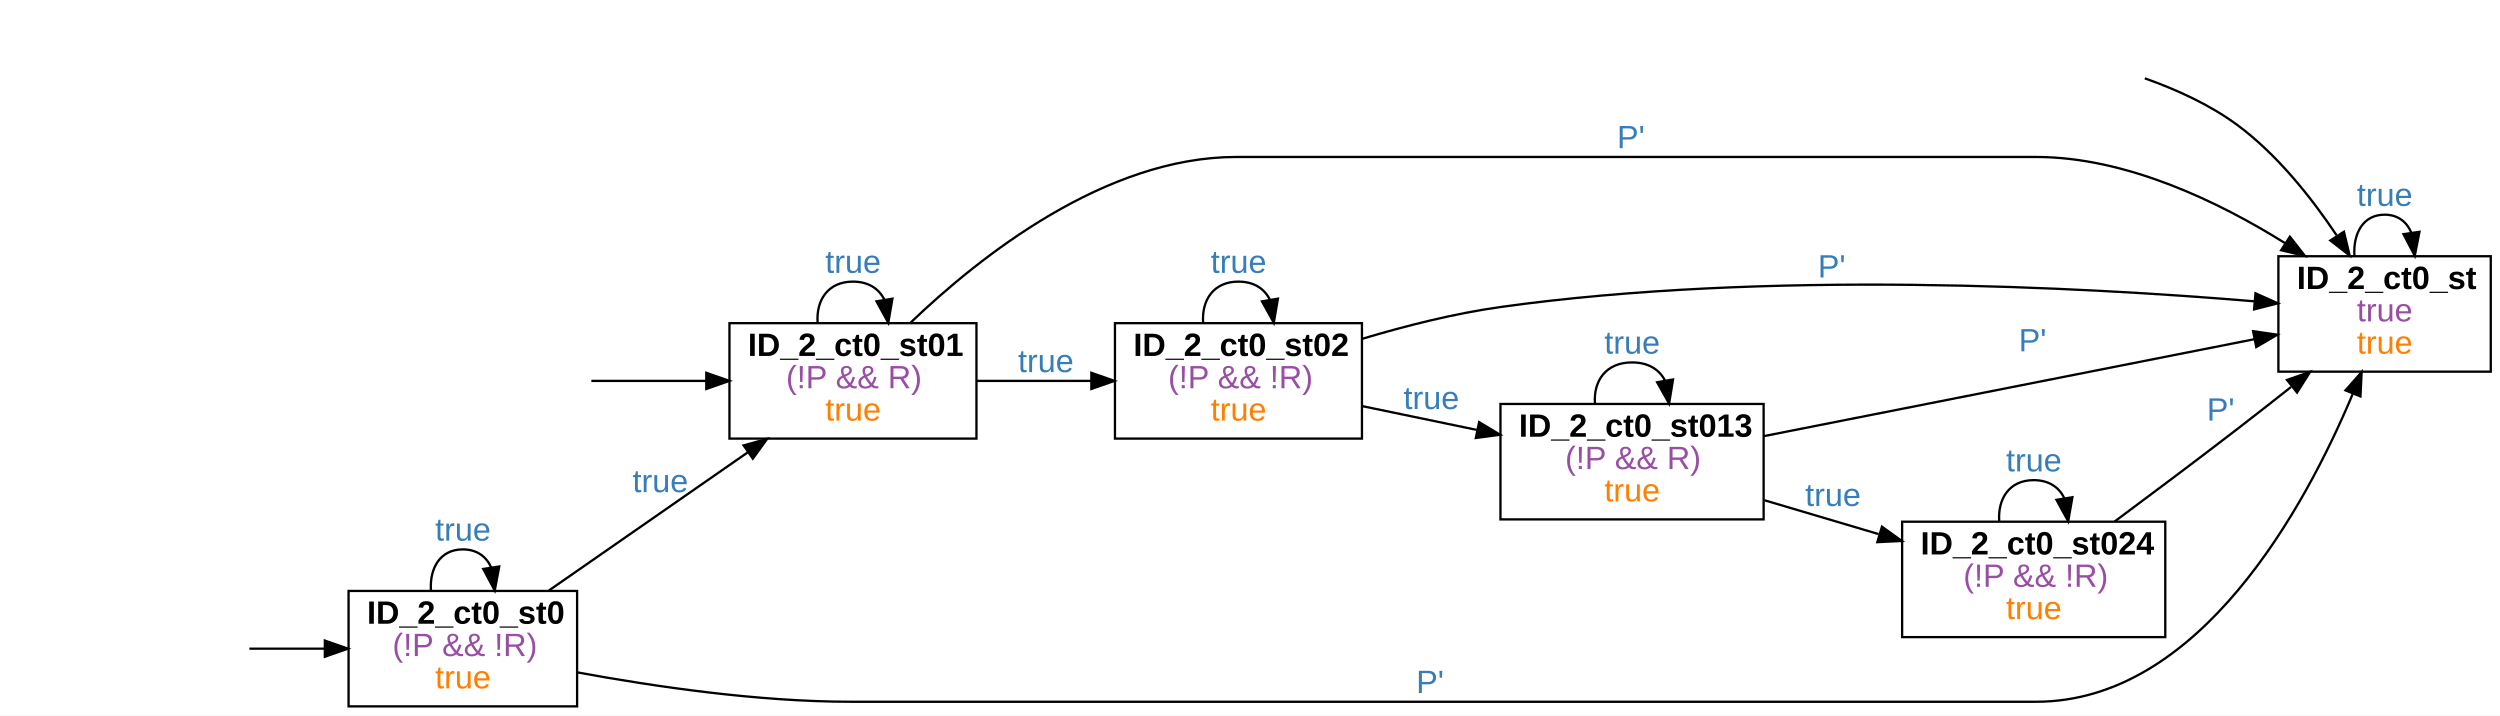
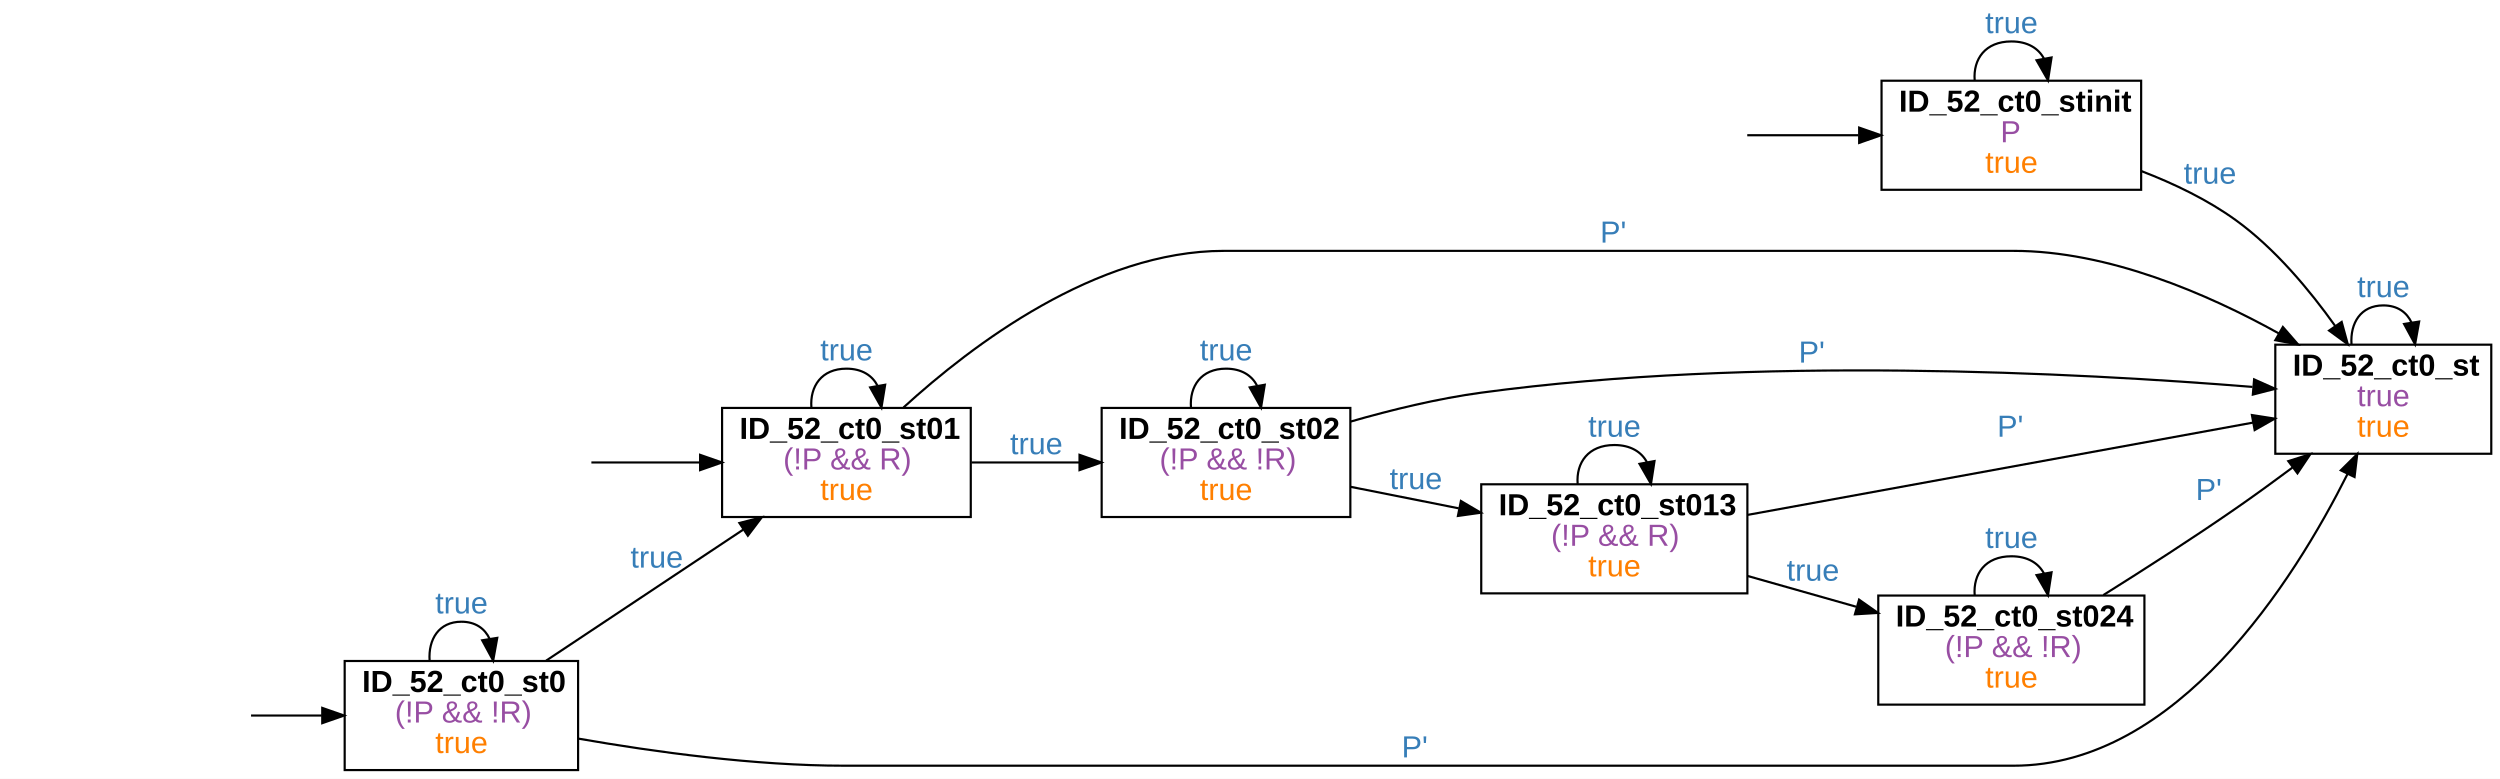
- <svg xmlns="http://www.w3.org/2000/svg" width="1083pt" height="310pt" viewBox="0.00 0.00 1083.00 310.00">
-   <g id="graph0" class="graph" transform="scale(1 1) rotate(0) translate(4 306)">
-     <polygon fill="white" stroke="transparent" points="-4,4 -4,-306 1079,-306 1079,4 -4,4" />
+ <svg xmlns="http://www.w3.org/2000/svg" width="1146pt" height="357pt" viewBox="0.00 0.00 1146.00 357.00">
+   <g id="graph0" class="graph" transform="scale(1 1) rotate(0) translate(4 353)">
+     <polygon fill="white" stroke="transparent" points="-4,4 -4,-353 1142,-353 1142,4 -4,4" />
    <g id="node2" class="node">
-       <polygon fill="none" stroke="black" points="1075,-195 983,-195 983,-145 1075,-145 1075,-195" />
-       <text text-anchor="start" x="991" y="-180.8" font-family="arial" font-weight="bold" font-size="14.00">ID_2_ct0_st</text>
-       <text text-anchor="start" x="1017" y="-166.8" font-family="arial" font-size="14.00" fill="#984ea3">true</text>
-       <text text-anchor="start" x="1017" y="-152.8" font-family="arial" font-size="14.00" fill="#ff7f00">true</text>
+       <polygon fill="none" stroke="black" points="977.5,-316 858.5,-316 858.5,-266 977.5,-266 977.5,-316" />
+       <text text-anchor="start" x="866.5" y="-301.8" font-family="arial" font-weight="bold" font-size="14.00">ID_52_ct0_stinit</text>
+       <text text-anchor="start" x="913" y="-287.8" font-family="arial" font-size="14.00" fill="#984ea3">P</text>
+       <text text-anchor="start" x="906" y="-273.8" font-family="arial" font-size="14.00" fill="#ff7f00">true</text>
    </g>
    <g id="edge1" class="edge">
-       <path fill="none" stroke="black" d="M925.13,-272.07C938.8,-267.23 953.2,-260.68 965,-252 982.33,-239.26 997.24,-220.48 1008.19,-204.11" />
-       <polygon fill="black" stroke="black" points="1011.39,-205.62 1013.87,-195.32 1005.5,-201.82 1011.39,-205.62" />
+       <path fill="none" stroke="black" d="M796.94,-291C813.28,-291 831.12,-291 847.93,-291" />
+       <polygon fill="black" stroke="black" points="848.24,-294.5 858.24,-291 848.24,-287.5 848.24,-294.5" />
+     </g>
+     <g id="edge5" class="edge">
+       <path fill="none" stroke="black" d="M901.19,-316.18C900.44,-325.91 906.05,-334 918,-334 925.47,-334 930.46,-330.84 932.97,-326.09" />
+       <polygon fill="black" stroke="black" points="936.43,-326.65 934.81,-316.18 929.54,-325.37 936.43,-326.65" />
+       <text text-anchor="start" x="906" y="-337.8" font-family="arial" font-size="14.00" fill="#377eb8">true</text>
+     </g>
+     <g id="node7" class="node">
+       <polygon fill="none" stroke="black" points="1138,-195 1039,-195 1039,-145 1138,-145 1138,-195" />
+       <text text-anchor="start" x="1047" y="-180.8" font-family="arial" font-weight="bold" font-size="14.00">ID_52_ct0_st</text>
+       <text text-anchor="start" x="1076.5" y="-166.8" font-family="arial" font-size="14.00" fill="#984ea3">true</text>
+       <text text-anchor="start" x="1076.5" y="-152.8" font-family="arial" font-size="14.00" fill="#ff7f00">true</text>
    </g>
    <g id="edge4" class="edge">
-       <path fill="none" stroke="black" d="M1015.93,-195.18C1015.35,-204.91 1019.7,-213 1029,-213 1034.81,-213 1038.69,-209.84 1040.64,-205.09" />
-       <polygon fill="black" stroke="black" points="1044.11,-205.57 1042.07,-195.18 1037.18,-204.57 1044.11,-205.57" />
-       <text text-anchor="start" x="1017" y="-216.8" font-family="arial" font-size="14.00" fill="#377eb8">true</text>
+       <path fill="none" stroke="black" d="M977.53,-274.6C992.51,-268.85 1008.03,-261.4 1021,-252 1038.94,-238.99 1054.77,-219.98 1066.48,-203.53" />
+       <polygon fill="black" stroke="black" points="1069.42,-205.43 1072.22,-195.21 1063.66,-201.46 1069.42,-205.43" />
+       <text text-anchor="start" x="997" y="-268.8" font-family="arial" font-size="14.00" fill="#377eb8">true</text>
    </g>
    <g id="node4" class="node">
-       <polygon fill="none" stroke="black" points="246,-50 147,-50 147,0 246,0 246,-50" />
-       <text text-anchor="start" x="155" y="-35.8" font-family="arial" font-weight="bold" font-size="14.00">ID_2_ct0_st0</text>
-       <text text-anchor="start" x="166" y="-21.8" font-family="arial" font-size="14.00" fill="#984ea3">(!P &amp;&amp; !R)</text>
-       <text text-anchor="start" x="184.5" y="-7.8" font-family="arial" font-size="14.00" fill="#ff7f00">true</text>
+       <polygon fill="none" stroke="black" points="261,-50 154,-50 154,0 261,0 261,-50" />
+       <text text-anchor="start" x="162" y="-35.8" font-family="arial" font-weight="bold" font-size="14.00">ID_52_ct0_st0</text>
+       <text text-anchor="start" x="177" y="-21.8" font-family="arial" font-size="14.00" fill="#984ea3">(!P &amp;&amp; !R)</text>
+       <text text-anchor="start" x="195.5" y="-7.8" font-family="arial" font-size="14.00" fill="#ff7f00">true</text>
    </g>
    <g id="edge2" class="edge">
-       <path fill="none" stroke="black" d="M104.04,-25C114.57,-25 125.75,-25 136.53,-25" />
-       <polygon fill="black" stroke="black" points="136.72,-28.5 146.72,-25 136.72,-21.5 136.72,-28.5" />
+       <path fill="none" stroke="black" d="M111.08,-25C121.62,-25 132.74,-25 143.52,-25" />
+       <polygon fill="black" stroke="black" points="143.72,-28.5 153.72,-25 143.72,-21.5 143.72,-28.5" />
    </g>
-     <g id="edge5" class="edge">
-       <path fill="none" stroke="black" d="M246.22,-14.71C279.4,-8.59 324.4,-2 364.5,-2 364.5,-2 364.5,-2 878,-2 948.93,-2 994.66,-86.36 1015.28,-135.52" />
-       <polygon fill="black" stroke="black" points="1012.07,-136.9 1019.07,-144.85 1018.55,-134.27 1012.07,-136.9" />
-       <text text-anchor="start" x="609.5" y="-5.8" font-family="arial" font-size="14.00" fill="#377eb8">P'</text>
+     <g id="edge8" class="edge">
+       <path fill="none" stroke="black" d="M192.93,-50.18C192.28,-59.91 197.14,-68 207.5,-68 213.97,-68 218.3,-64.84 220.47,-60.09" />
+       <polygon fill="black" stroke="black" points="223.94,-60.6 222.07,-50.18 217.03,-59.49 223.94,-60.6" />
+       <text text-anchor="start" x="195.5" y="-71.8" font-family="arial" font-size="14.00" fill="#377eb8">true</text>
+     </g>
+     <g id="node6" class="node">
+       <polygon fill="none" stroke="black" points="441,-166 327,-166 327,-116 441,-116 441,-166" />
+       <text text-anchor="start" x="335" y="-151.8" font-family="arial" font-weight="bold" font-size="14.00">ID_52_ct0_st01</text>
+       <text text-anchor="start" x="355" y="-137.8" font-family="arial" font-size="14.00" fill="#984ea3">(!P &amp;&amp; R)</text>
+       <text text-anchor="start" x="372" y="-123.8" font-family="arial" font-size="14.00" fill="#ff7f00">true</text>
+     </g>
+     <g id="edge9" class="edge">
+       <path fill="none" stroke="black" d="M246.36,-50.17C272.89,-67.8 308.5,-91.47 336.71,-110.23" />
+       <polygon fill="black" stroke="black" points="334.94,-113.26 345.21,-115.88 338.82,-107.43 334.94,-113.26" />
+       <text text-anchor="start" x="285" y="-92.8" font-family="arial" font-size="14.00" fill="#377eb8">true</text>
+     </g>
+     <g id="edge7" class="edge">
+       <path fill="none" stroke="black" d="M261.34,-14.38C295.82,-8.35 341.9,-2 383,-2 383,-2 383,-2 919,-2 994.09,-2 1047.5,-86.71 1072.16,-135.83" />
+       <polygon fill="black" stroke="black" points="1069.03,-137.4 1076.57,-144.85 1075.32,-134.33 1069.03,-137.4" />
+       <text text-anchor="start" x="638.5" y="-5.8" font-family="arial" font-size="14.00" fill="#377eb8">P'</text>
+     </g>
+     <g id="edge3" class="edge">
+       <path fill="none" stroke="black" d="M267.09,-141C283.08,-141 300.51,-141 316.89,-141" />
+       <polygon fill="black" stroke="black" points="316.93,-144.5 326.93,-141 316.93,-137.5 316.93,-144.5" />
+     </g>
+     <g id="edge12" class="edge">
+       <path fill="none" stroke="black" d="M367.94,-166.18C367.22,-175.91 372.58,-184 384,-184 391.14,-184 395.91,-180.84 398.31,-176.09" />
+       <polygon fill="black" stroke="black" points="401.76,-176.63 400.06,-166.18 394.87,-175.41 401.76,-176.63" />
+       <text text-anchor="start" x="372" y="-187.8" font-family="arial" font-size="14.00" fill="#377eb8">true</text>
+     </g>
+     <g id="edge10" class="edge">
+       <path fill="none" stroke="black" d="M410.18,-166.23C441.66,-194.97 498.55,-238 557,-238 557,-238 557,-238 919,-238 962.4,-238 1007.81,-218.36 1040.54,-200.2" />
+       <polygon fill="black" stroke="black" points="1042.47,-203.12 1049.42,-195.13 1039,-197.04 1042.47,-203.12" />
+       <text text-anchor="start" x="729.5" y="-241.8" font-family="arial" font-size="14.00" fill="#377eb8">P'</text>
+     </g>
+     <g id="node8" class="node">
+       <polygon fill="none" stroke="black" points="615,-166 501,-166 501,-116 615,-116 615,-166" />
+       <text text-anchor="start" x="509" y="-151.8" font-family="arial" font-weight="bold" font-size="14.00">ID_52_ct0_st02</text>
+       <text text-anchor="start" x="527.5" y="-137.8" font-family="arial" font-size="14.00" fill="#984ea3">(!P &amp;&amp; !R)</text>
+       <text text-anchor="start" x="546" y="-123.8" font-family="arial" font-size="14.00" fill="#ff7f00">true</text>
+     </g>
+     <g id="edge11" class="edge">
+       <path fill="none" stroke="black" d="M441.32,-141C457.14,-141 474.49,-141 490.83,-141" />
+       <polygon fill="black" stroke="black" points="490.85,-144.5 500.85,-141 490.85,-137.5 490.85,-144.5" />
+       <text text-anchor="start" x="459" y="-144.8" font-family="arial" font-size="14.00" fill="#377eb8">true</text>
    </g>
    <g id="edge6" class="edge">
-       <path fill="none" stroke="black" d="M182.68,-50.18C182.06,-59.91 186.67,-68 196.5,-68 202.64,-68 206.75,-64.84 208.81,-60.09" />
-       <polygon fill="black" stroke="black" points="212.27,-60.59 210.32,-50.18 205.35,-59.53 212.27,-60.59" />
-       <text text-anchor="start" x="184.5" y="-71.8" font-family="arial" font-size="14.00" fill="#377eb8">true</text>
-     </g>
-     <g id="node6" class="node">
-       <polygon fill="none" stroke="black" points="419,-166 312,-166 312,-116 419,-116 419,-166" />
-       <text text-anchor="start" x="320" y="-151.8" font-family="arial" font-weight="bold" font-size="14.00">ID_2_ct0_st01</text>
-       <text text-anchor="start" x="336.5" y="-137.8" font-family="arial" font-size="14.00" fill="#984ea3">(!P &amp;&amp; R)</text>
-       <text text-anchor="start" x="353.5" y="-123.8" font-family="arial" font-size="14.00" fill="#ff7f00">true</text>
-     </g>
-     <g id="edge7" class="edge">
-       <path fill="none" stroke="black" d="M233.74,-50.17C259.01,-67.73 292.9,-91.27 319.85,-109.99" />
-       <polygon fill="black" stroke="black" points="318.12,-113.05 328.33,-115.88 322.12,-107.3 318.12,-113.05" />
-       <text text-anchor="start" x="270" y="-92.8" font-family="arial" font-size="14.00" fill="#377eb8">true</text>
-     </g>
-     <g id="edge3" class="edge">
-       <path fill="none" stroke="black" d="M252.18,-141C268.09,-141 285.6,-141 301.96,-141" />
-       <polygon fill="black" stroke="black" points="301.97,-144.5 311.97,-141 301.97,-137.5 301.97,-144.5" />
-     </g>
-     <g id="edge8" class="edge">
-       <path fill="none" stroke="black" d="M390.46,-166.23C420.47,-194.97 474.84,-238 531.5,-238 531.5,-238 531.5,-238 878,-238 917,-238 957.02,-218.7 985.9,-200.66" />
-       <polygon fill="black" stroke="black" points="987.98,-203.48 994.5,-195.13 984.19,-197.6 987.98,-203.48" />
-       <text text-anchor="start" x="696.5" y="-241.8" font-family="arial" font-size="14.00" fill="#377eb8">P'</text>
-     </g>
-     <g id="edge10" class="edge">
-       <path fill="none" stroke="black" d="M350.19,-166.18C349.5,-175.91 354.61,-184 365.5,-184 372.31,-184 376.85,-180.84 379.14,-176.09" />
-       <polygon fill="black" stroke="black" points="382.6,-176.62 380.81,-166.18 375.7,-175.45 382.6,-176.62" />
-       <text text-anchor="start" x="353.5" y="-187.8" font-family="arial" font-size="14.00" fill="#377eb8">true</text>
-     </g>
-     <g id="node7" class="node">
-       <polygon fill="none" stroke="black" points="586,-166 479,-166 479,-116 586,-116 586,-166" />
-       <text text-anchor="start" x="487" y="-151.8" font-family="arial" font-weight="bold" font-size="14.00">ID_2_ct0_st02</text>
-       <text text-anchor="start" x="502" y="-137.8" font-family="arial" font-size="14.00" fill="#984ea3">(!P &amp;&amp; !R)</text>
-       <text text-anchor="start" x="520.5" y="-123.8" font-family="arial" font-size="14.00" fill="#ff7f00">true</text>
-     </g>
-     <g id="edge9" class="edge">
-       <path fill="none" stroke="black" d="M419.16,-141C434.94,-141 452.4,-141 468.76,-141" />
-       <polygon fill="black" stroke="black" points="468.77,-144.5 478.77,-141 468.77,-137.5 468.77,-144.5" />
-       <text text-anchor="start" x="437" y="-144.8" font-family="arial" font-size="14.00" fill="#377eb8">true</text>
-     </g>
-     <g id="edge11" class="edge">
-       <path fill="none" stroke="black" d="M586.07,-159.21C604.75,-164.81 626.09,-170.22 646,-173 761.28,-189.08 898.02,-181.7 972.63,-175.47" />
-       <polygon fill="black" stroke="black" points="973.07,-178.95 982.73,-174.6 972.47,-171.97 973.07,-178.95" />
-       <text text-anchor="start" x="783.5" y="-185.8" font-family="arial" font-size="14.00" fill="#377eb8">P'</text>
-     </g>
-     <g id="edge12" class="edge">
-       <path fill="none" stroke="black" d="M517.19,-166.18C516.5,-175.91 521.61,-184 532.5,-184 539.31,-184 543.85,-180.84 546.14,-176.09" />
-       <polygon fill="black" stroke="black" points="549.6,-176.62 547.81,-166.18 542.7,-175.45 549.6,-176.62" />
-       <text text-anchor="start" x="520.5" y="-187.8" font-family="arial" font-size="14.00" fill="#377eb8">true</text>
-     </g>
-     <g id="node8" class="node">
-       <polygon fill="none" stroke="black" points="760,-131 646,-131 646,-81 760,-81 760,-131" />
-       <text text-anchor="start" x="654" y="-116.8" font-family="arial" font-weight="bold" font-size="14.00">ID_2_ct0_st013</text>
-       <text text-anchor="start" x="674" y="-102.8" font-family="arial" font-size="14.00" fill="#984ea3">(!P &amp;&amp; R)</text>
-       <text text-anchor="start" x="691" y="-88.8" font-family="arial" font-size="14.00" fill="#ff7f00">true</text>
+       <path fill="none" stroke="black" d="M1073.93,-195.18C1073.28,-204.91 1078.14,-213 1088.5,-213 1094.97,-213 1099.3,-209.84 1101.47,-205.09" />
+       <polygon fill="black" stroke="black" points="1104.94,-205.6 1103.07,-195.18 1098.03,-204.49 1104.94,-205.6" />
+       <text text-anchor="start" x="1076.5" y="-216.8" font-family="arial" font-size="14.00" fill="#377eb8">true</text>
    </g>
    <g id="edge13" class="edge">
-       <path fill="none" stroke="black" d="M586.35,-130.02C602.02,-126.77 619.37,-123.16 635.77,-119.76" />
-       <polygon fill="black" stroke="black" points="636.76,-123.13 645.84,-117.67 635.33,-116.27 636.76,-123.13" />
-       <text text-anchor="start" x="604" y="-128.8" font-family="arial" font-size="14.00" fill="#377eb8">true</text>
+       <path fill="none" stroke="black" d="M615.01,-159.72C633.84,-165.14 655.13,-170.31 675,-173 799.97,-189.92 948.19,-182.14 1028.55,-175.64" />
+       <polygon fill="black" stroke="black" points="1029.28,-179.09 1038.95,-174.77 1028.7,-172.12 1029.28,-179.09" />
+       <text text-anchor="start" x="820.5" y="-186.8" font-family="arial" font-size="14.00" fill="#377eb8">P'</text>
    </g>
    <g id="edge14" class="edge">
-       <path fill="none" stroke="black" d="M760.07,-117.07C819.65,-128.84 913.28,-147.34 972.6,-159.06" />
-       <polygon fill="black" stroke="black" points="972.05,-162.52 982.54,-161.02 973.41,-155.65 972.05,-162.52" />
-       <text text-anchor="start" x="870.5" y="-153.8" font-family="arial" font-size="14.00" fill="#377eb8">P'</text>
+       <path fill="none" stroke="black" d="M541.94,-166.18C541.22,-175.91 546.58,-184 558,-184 565.14,-184 569.91,-180.84 572.31,-176.09" />
+       <polygon fill="black" stroke="black" points="575.76,-176.63 574.06,-166.18 568.87,-175.41 575.76,-176.63" />
+       <text text-anchor="start" x="546" y="-187.8" font-family="arial" font-size="14.00" fill="#377eb8">true</text>
+     </g>
+     <g id="node9" class="node">
+       <polygon fill="none" stroke="black" points="797,-131 675,-131 675,-81 797,-81 797,-131" />
+       <text text-anchor="start" x="683" y="-116.8" font-family="arial" font-weight="bold" font-size="14.00">ID_52_ct0_st013</text>
+       <text text-anchor="start" x="707" y="-102.8" font-family="arial" font-size="14.00" fill="#984ea3">(!P &amp;&amp; R)</text>
+       <text text-anchor="start" x="724" y="-88.8" font-family="arial" font-size="14.00" fill="#ff7f00">true</text>
+     </g>
+     <g id="edge15" class="edge">
+       <path fill="none" stroke="black" d="M615.17,-129.83C630.92,-126.7 648.23,-123.25 664.69,-119.98" />
+       <polygon fill="black" stroke="black" points="665.68,-123.35 674.8,-117.97 664.31,-116.49 665.68,-123.35" />
+       <text text-anchor="start" x="633" y="-128.8" font-family="arial" font-size="14.00" fill="#377eb8">true</text>
    </g>
    <g id="edge16" class="edge">
-       <path fill="none" stroke="black" d="M686.94,-131.18C686.22,-140.91 691.58,-149 703,-149 710.14,-149 714.91,-145.84 717.31,-141.09" />
-       <polygon fill="black" stroke="black" points="720.76,-141.63 719.06,-131.18 713.87,-140.41 720.76,-141.63" />
-       <text text-anchor="start" x="691" y="-152.8" font-family="arial" font-size="14.00" fill="#377eb8">true</text>
+       <path fill="none" stroke="black" d="M797.25,-117C862.09,-128.84 964.54,-147.55 1028.78,-159.28" />
+       <polygon fill="black" stroke="black" points="1028.28,-162.74 1038.75,-161.1 1029.54,-155.86 1028.28,-162.74" />
+       <text text-anchor="start" x="911.5" y="-152.8" font-family="arial" font-size="14.00" fill="#377eb8">P'</text>
    </g>
-     <g id="node9" class="node">
-       <polygon fill="none" stroke="black" points="934,-80 820,-80 820,-30 934,-30 934,-80" />
-       <text text-anchor="start" x="828" y="-65.8" font-family="arial" font-weight="bold" font-size="14.00">ID_2_ct0_st024</text>
-       <text text-anchor="start" x="846.5" y="-51.8" font-family="arial" font-size="14.00" fill="#984ea3">(!P &amp;&amp; !R)</text>
-       <text text-anchor="start" x="865" y="-37.8" font-family="arial" font-size="14.00" fill="#ff7f00">true</text>
+     <g id="edge18" class="edge">
+       <path fill="none" stroke="black" d="M719.19,-131.18C718.44,-140.91 724.05,-149 736,-149 743.47,-149 748.46,-145.84 750.97,-141.09" />
+       <polygon fill="black" stroke="black" points="754.43,-141.65 752.81,-131.18 747.54,-140.37 754.43,-141.65" />
+       <text text-anchor="start" x="724" y="-152.8" font-family="arial" font-size="14.00" fill="#377eb8">true</text>
    </g>
-     <g id="edge15" class="edge">
-       <path fill="none" stroke="black" d="M760.32,-89.3C776.14,-84.61 793.49,-79.47 809.83,-74.62" />
-       <polygon fill="black" stroke="black" points="811.26,-77.85 819.85,-71.65 809.27,-71.14 811.26,-77.85" />
-       <text text-anchor="start" x="778" y="-86.8" font-family="arial" font-size="14.00" fill="#377eb8">true</text>
+     <g id="node10" class="node">
+       <polygon fill="none" stroke="black" points="979,-80 857,-80 857,-30 979,-30 979,-80" />
+       <text text-anchor="start" x="865" y="-65.8" font-family="arial" font-weight="bold" font-size="14.00">ID_52_ct0_st024</text>
+       <text text-anchor="start" x="887.5" y="-51.8" font-family="arial" font-size="14.00" fill="#984ea3">(!P &amp;&amp; !R)</text>
+       <text text-anchor="start" x="906" y="-37.8" font-family="arial" font-size="14.00" fill="#ff7f00">true</text>
    </g>
    <g id="edge17" class="edge">
-       <path fill="none" stroke="black" d="M912.05,-80.08C928.18,-92.06 947.67,-106.66 965,-120 972.64,-125.88 980.74,-132.23 988.49,-138.36" />
-       <polygon fill="black" stroke="black" points="986.73,-141.42 996.74,-144.89 991.08,-135.94 986.73,-141.42" />
-       <text text-anchor="start" x="952" y="-123.8" font-family="arial" font-size="14.00" fill="#377eb8">P'</text>
+       <path fill="none" stroke="black" d="M797.19,-88.95C813.1,-84.44 830.41,-79.53 846.8,-74.89" />
+       <polygon fill="black" stroke="black" points="848.2,-78.13 856.87,-72.04 846.29,-71.4 848.2,-78.13" />
+       <text text-anchor="start" x="815" y="-86.8" font-family="arial" font-size="14.00" fill="#377eb8">true</text>
    </g>
-     <g id="edge18" class="edge">
-       <path fill="none" stroke="black" d="M862.06,-80.18C861.39,-89.91 866.38,-98 877,-98 883.64,-98 888.08,-94.84 890.31,-90.09" />
-       <polygon fill="black" stroke="black" points="893.77,-90.61 891.94,-80.18 886.86,-89.47 893.77,-90.61" />
-       <text text-anchor="start" x="865" y="-101.8" font-family="arial" font-size="14.00" fill="#377eb8">true</text>
+     <g id="edge19" class="edge">
+       <path fill="none" stroke="black" d="M960.17,-80.22C978.95,-91.98 1001.32,-106.36 1021,-120 1029.46,-125.86 1038.36,-132.33 1046.8,-138.62" />
+       <polygon fill="black" stroke="black" points="1044.96,-141.62 1055.06,-144.82 1049.16,-136.02 1044.96,-141.62" />
+       <text text-anchor="start" x="1002.5" y="-123.8" font-family="arial" font-size="14.00" fill="#377eb8">P'</text>
+     </g>
+     <g id="edge20" class="edge">
+       <path fill="none" stroke="black" d="M901.19,-80.18C900.44,-89.91 906.05,-98 918,-98 925.47,-98 930.46,-94.84 932.97,-90.09" />
+       <polygon fill="black" stroke="black" points="936.43,-90.65 934.81,-80.18 929.54,-89.37 936.43,-90.65" />
+       <text text-anchor="start" x="906" y="-101.8" font-family="arial" font-size="14.00" fill="#377eb8">true</text>
    </g>
  </g>
</svg>
